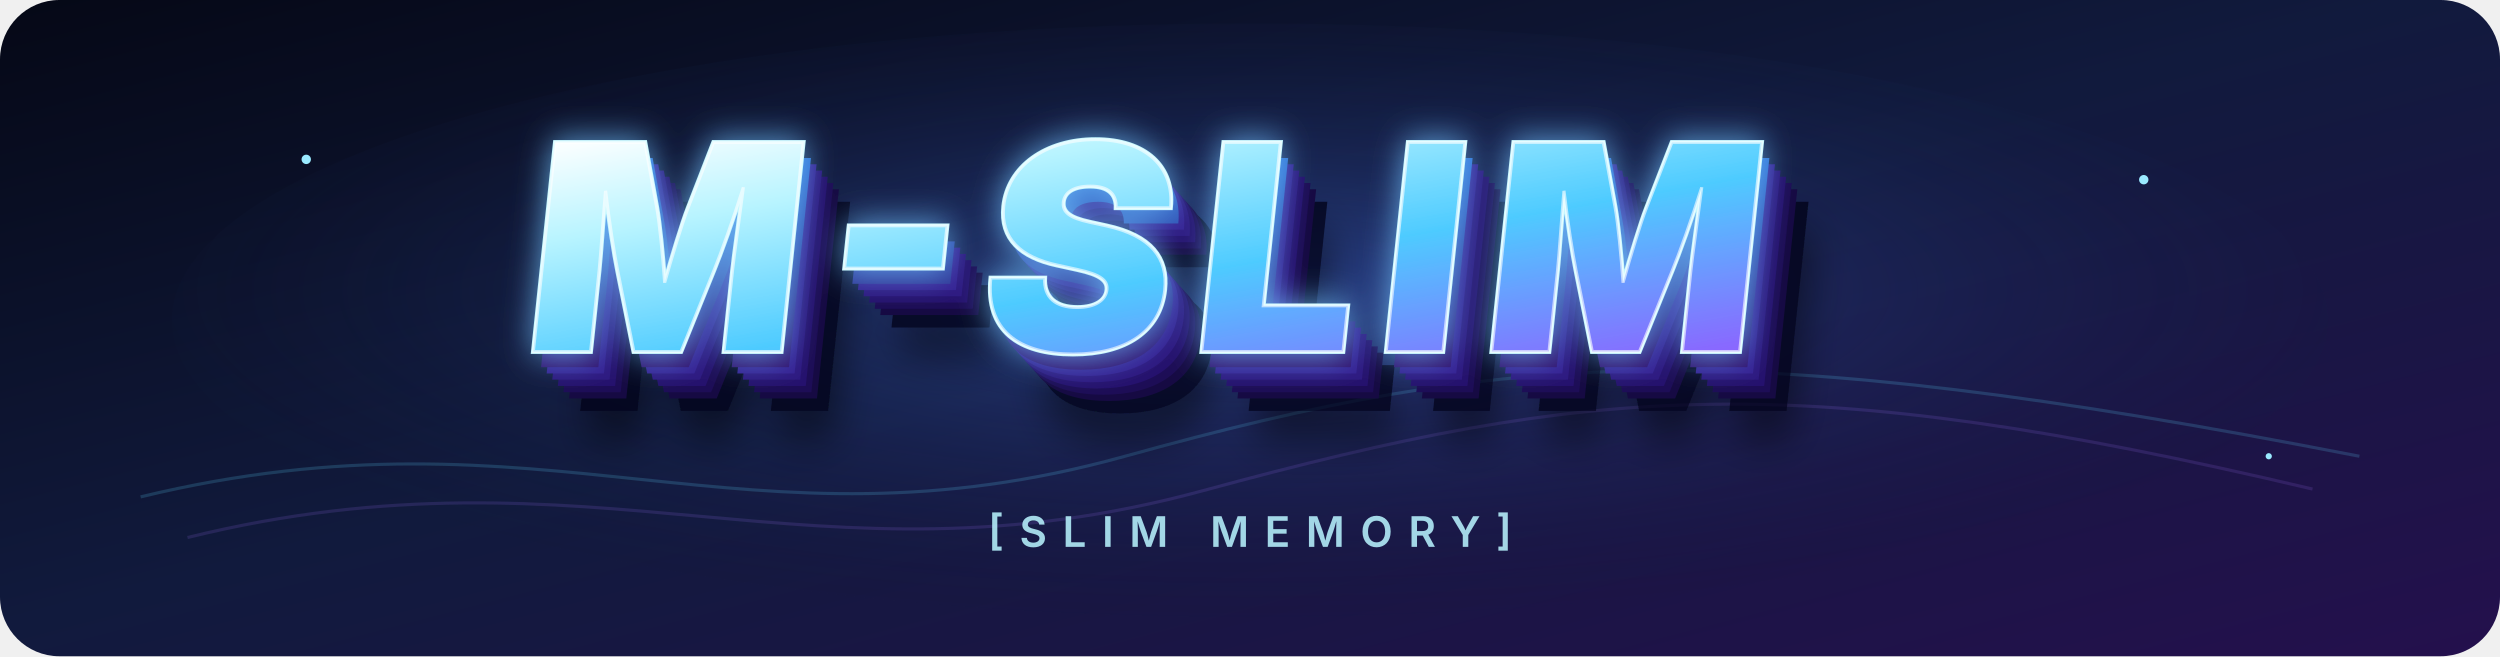
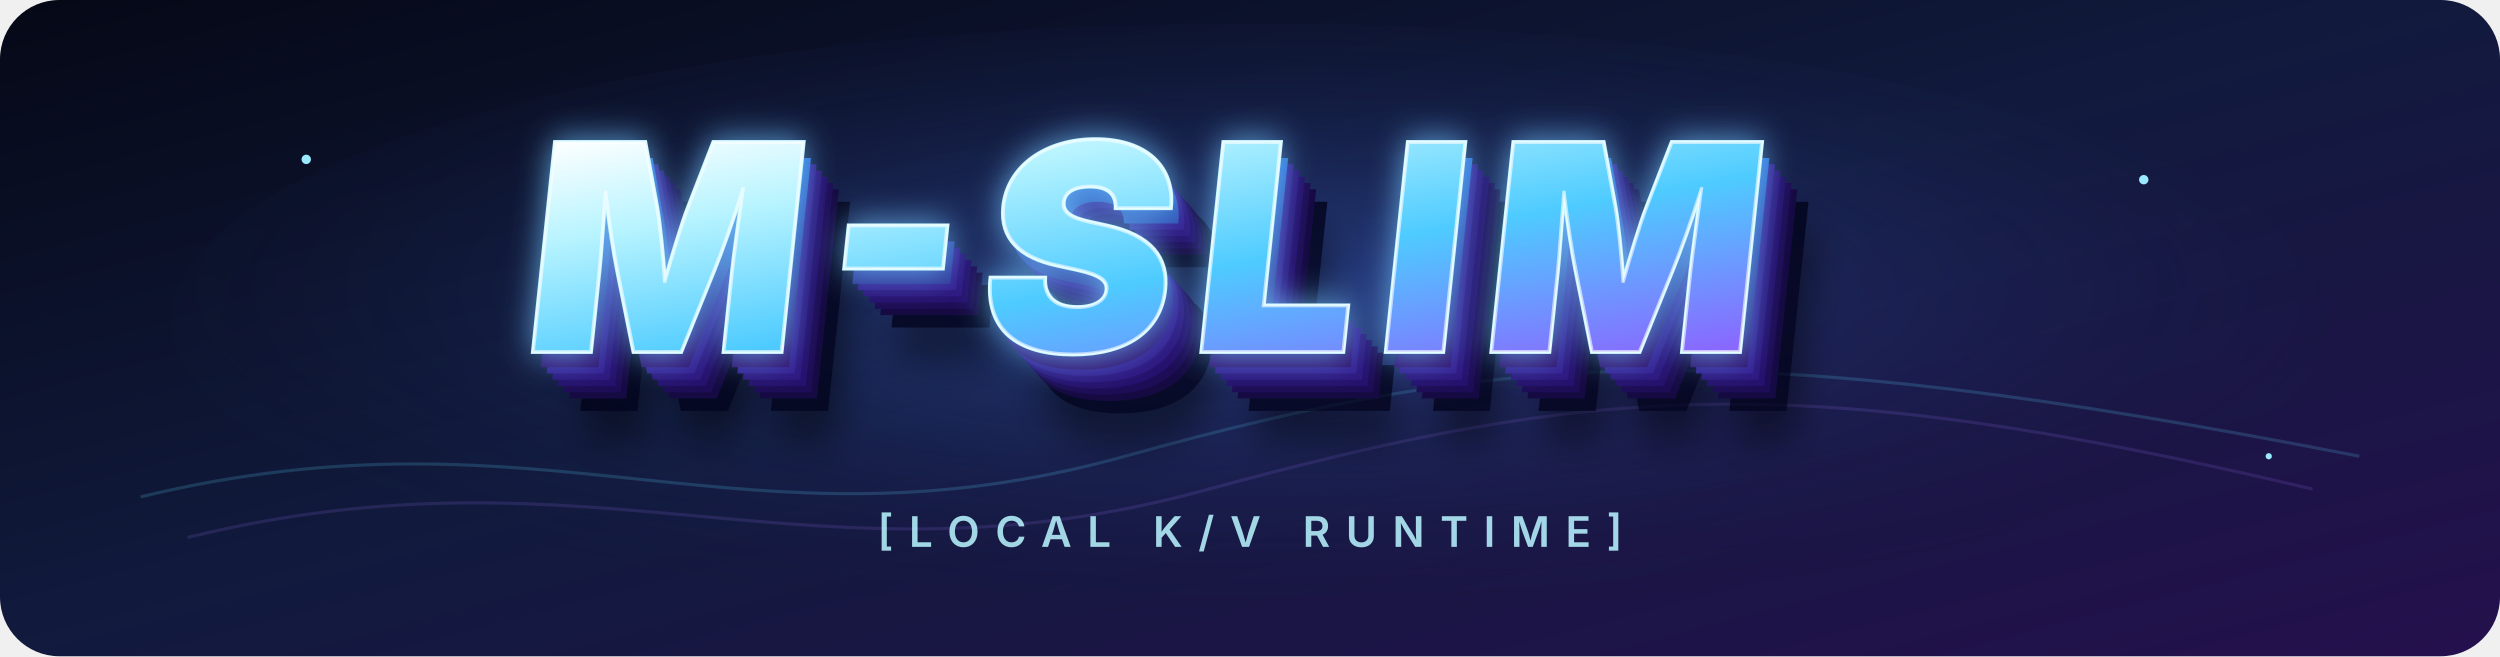
<svg xmlns="http://www.w3.org/2000/svg" width="1600" height="420" viewBox="0 0 1600 420" role="img" aria-labelledby="title desc">
  <defs>
    <linearGradient id="background" x1="0" y1="0" x2="1" y2="1">
      <stop offset="0" stop-color="#050816" />
      <stop offset="0.48" stop-color="#111a3d" />
      <stop offset="1" stop-color="#24104d" />
    </linearGradient>
    <linearGradient id="face" x1="0" y1="0" x2="1" y2="1">
      <stop offset="0" stop-color="#ffffff" />
      <stop offset="0.24" stop-color="#b8f4ff" />
      <stop offset="0.58" stop-color="#4ecbff" />
      <stop offset="1" stop-color="#8c63ff" />
    </linearGradient>
    <linearGradient id="edge" x1="0" y1="0" x2="0" y2="1">
      <stop offset="0" stop-color="#2f72d6" />
      <stop offset="1" stop-color="#32126e" />
    </linearGradient>
    <radialGradient id="halo" cx="50%" cy="45%" r="60%">
      <stop offset="0" stop-color="#4f7dff" stop-opacity="0.38" />
      <stop offset="1" stop-color="#080b1d" stop-opacity="0" />
    </radialGradient>
    <filter id="glow" x="-30%" y="-50%" width="160%" height="220%">
      <feGaussianBlur stdDeviation="11" result="blur" />
      <feColorMatrix in="blur" type="matrix" values="0 0 0 0 0.17 0 0 0 0 0.55 0 0 0 0 1 0 0 0 0.8 0" result="blueGlow" />
      <feMerge>
        <feMergeNode in="blueGlow" />
        <feMergeNode in="SourceGraphic" />
      </feMerge>
    </filter>
    <filter id="shadow" x="-20%" y="-30%" width="140%" height="180%">
      <feGaussianBlur in="SourceAlpha" stdDeviation="14" result="blur" />
      <feOffset dy="18" dx="5" result="offset" />
      <feComponentTransfer>
        <feFuncA type="linear" slope="0.65" />
      </feComponentTransfer>
      <feMerge>
        <feMergeNode />
        <feMergeNode in="SourceGraphic" />
      </feMerge>
    </filter>
  </defs>
  <rect width="1600" height="420" rx="38" fill="url(#background)" />
  <ellipse cx="800" cy="205" rx="690" ry="190" fill="url(#halo)" />
  <path d="M90 318 C350 255 475 360 720 292 S1110 214 1510 292" fill="none" stroke="#62d9ff" stroke-opacity="0.18" stroke-width="2" />
  <path d="M120 344 C380 280 520 382 770 314 S1150 235 1480 313" fill="none" stroke="#a477ff" stroke-opacity="0.15" stroke-width="2" />
  <g text-anchor="middle" font-family="Arial Black, Inter, DejaVu Sans, sans-serif" font-size="184" font-weight="900" letter-spacing="14" transform="skewX(-6)">
    <text x="785" y="263" fill="#030616" opacity="0.75" filter="url(#shadow)">M-SLIM</text>
    <text x="777" y="255" fill="#160a43">M-SLIM</text>
    <text x="773" y="251" fill="#1d0d56">M-SLIM</text>
    <text x="769" y="247" fill="#25116d">M-SLIM</text>
    <text x="765" y="243" fill="#2d187f">M-SLIM</text>
    <text x="761" y="239" fill="#352192">M-SLIM</text>
    <text x="757" y="235" fill="url(#edge)">M-SLIM</text>
    <text x="751" y="225" fill="url(#face)" stroke="#c5f8ff" stroke-width="3" paint-order="stroke" filter="url(#glow)">M-SLIM</text>
    <text x="751" y="225" fill="none" stroke="#ffffff" stroke-opacity="0.6" stroke-width="2">M-SLIM</text>
  </g>
-   <text x="800" y="350" text-anchor="middle" font-family="Inter, DejaVu Sans, sans-serif" font-size="27" font-weight="600" letter-spacing="10" fill="#b8f4ff" opacity="0.86">[SLIM MEMORY]</text>
+   <text x="800" y="350" text-anchor="middle" font-family="Inter, DejaVu Sans, sans-serif" font-size="27" font-weight="600" letter-spacing="10" fill="#b8f4ff" opacity="0.86">[LOCAL K/V RUNTIME]</text>
  <g fill="#9aeaff">
    <circle cx="196" cy="102" r="3" />
    <circle cx="1372" cy="115" r="3" />
    <circle cx="1452" cy="292" r="2" />
  </g>
</svg>
